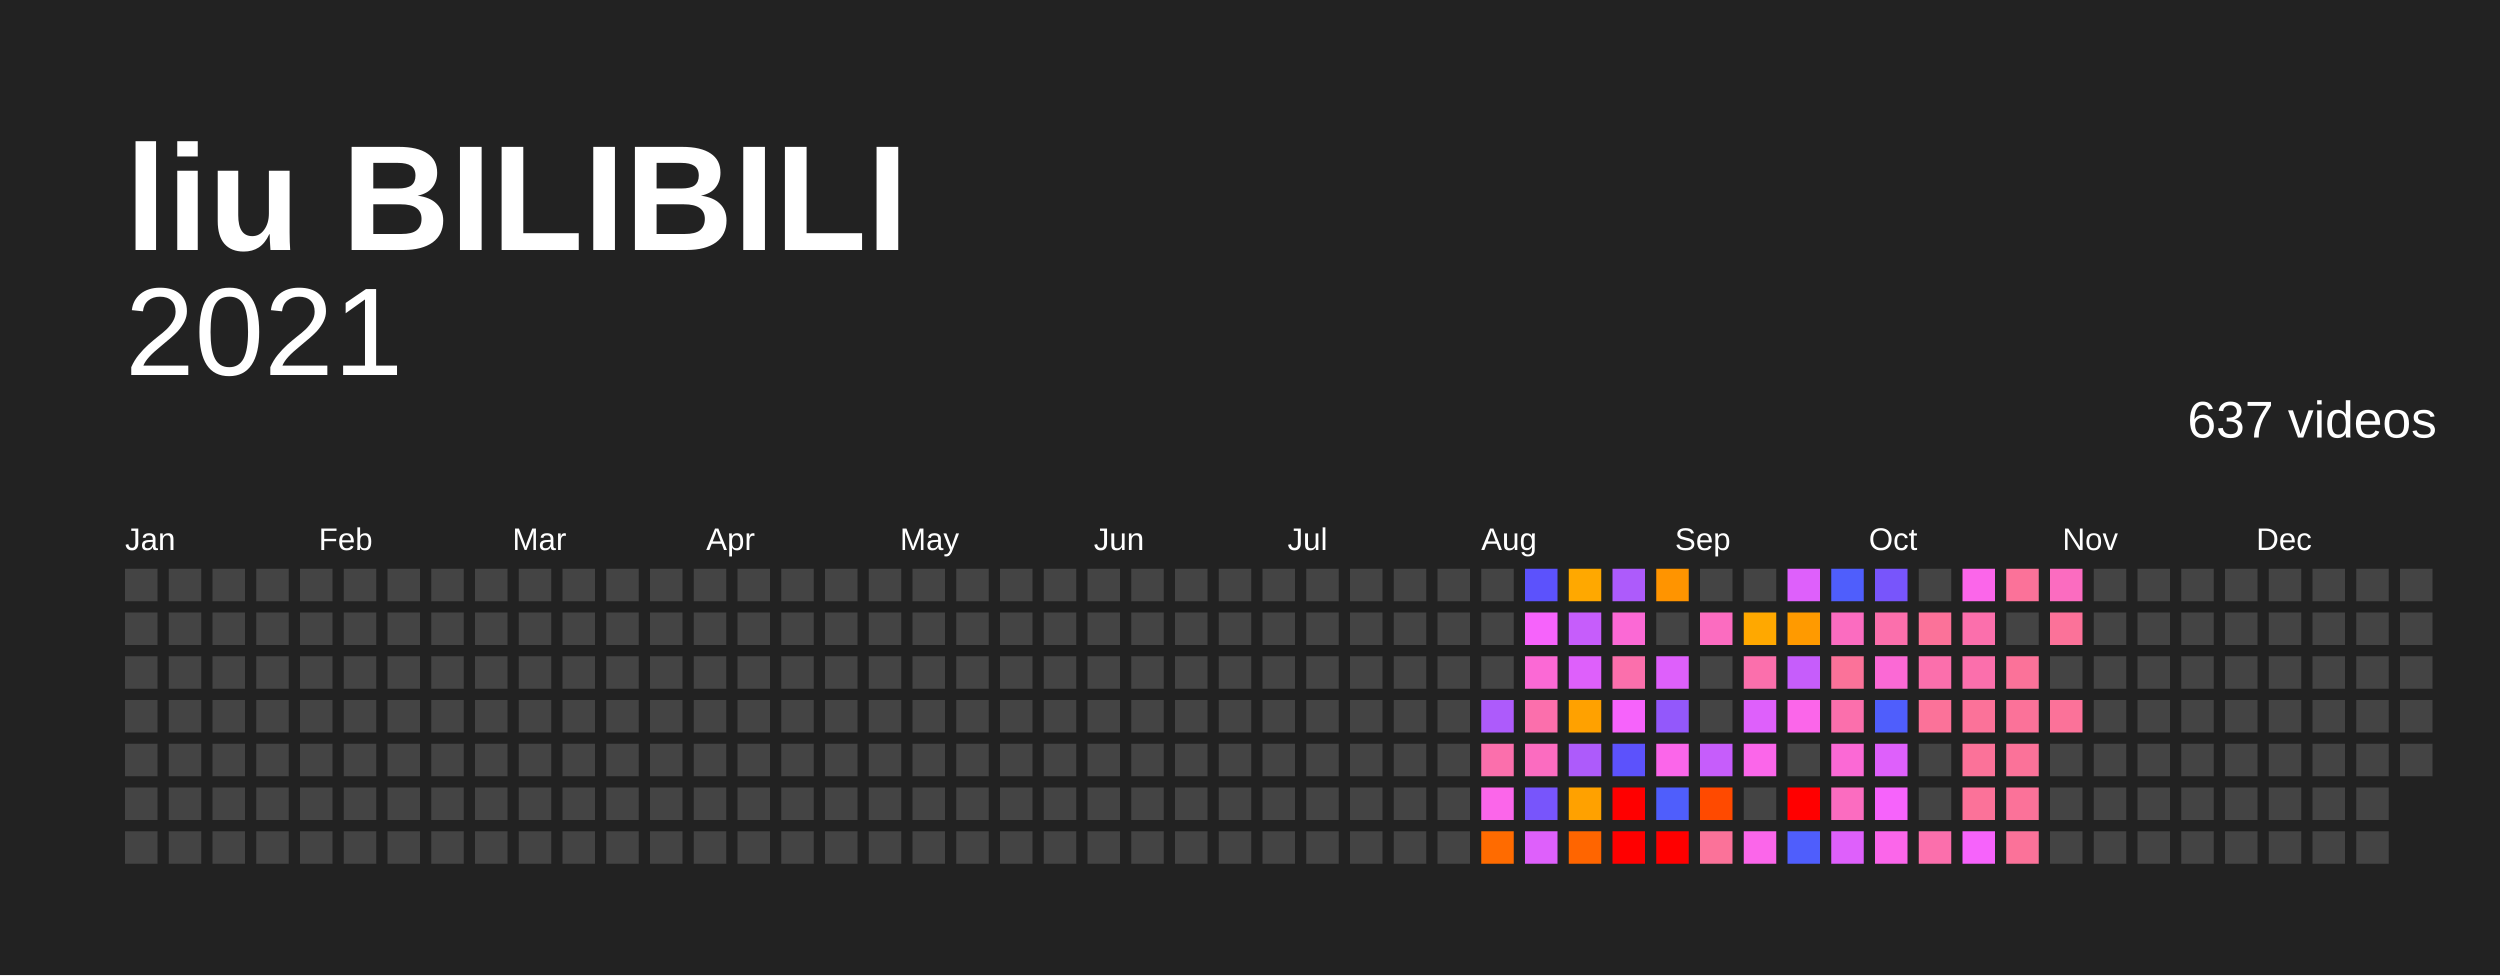
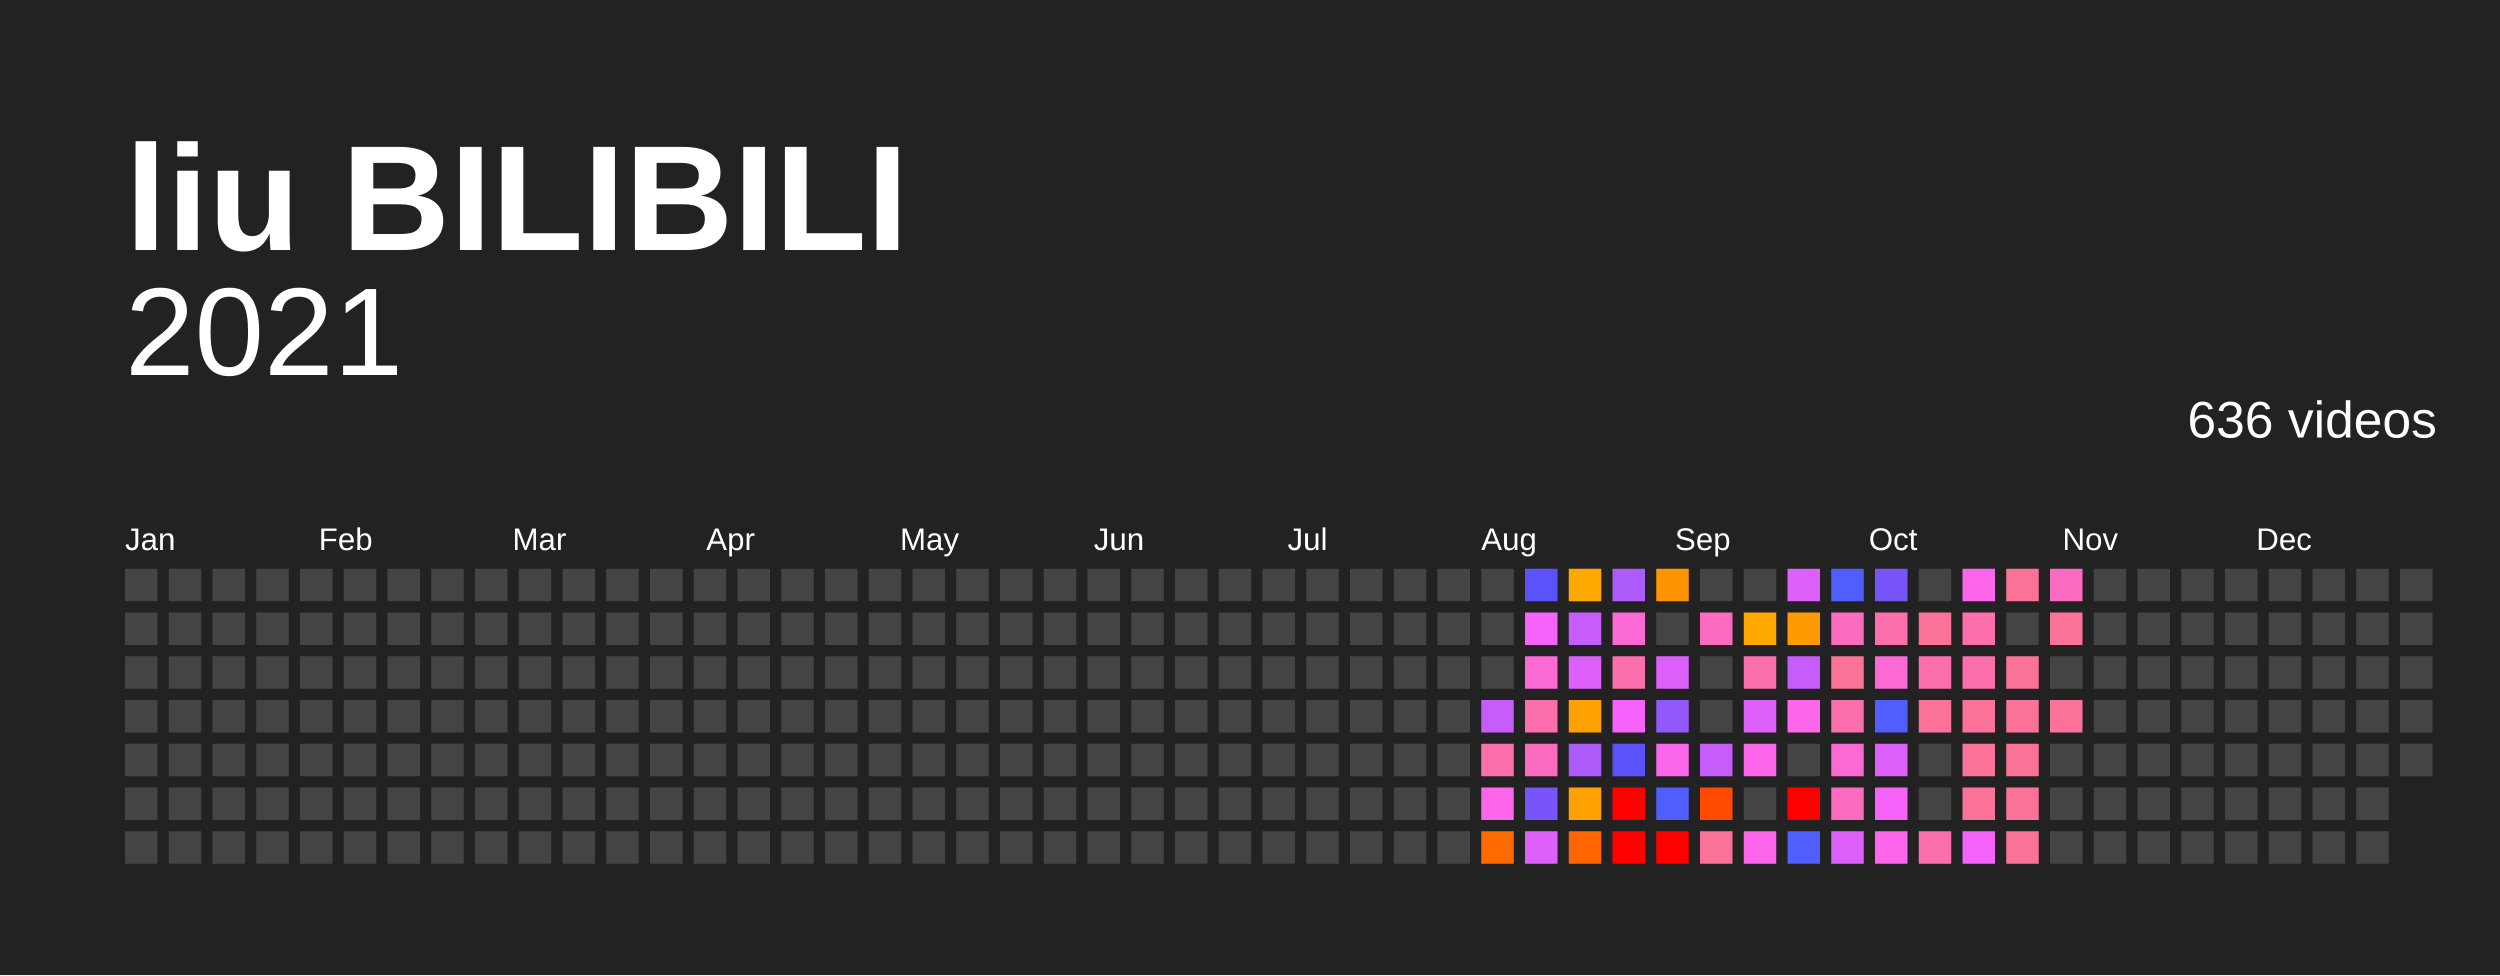
<svg xmlns="http://www.w3.org/2000/svg" baseProfile="full" height="78mm" version="1.1" viewBox="0,0,200,78" width="200mm">
  <defs />
  <rect fill="#222222" height="78" width="200" x="0" y="0" />
  <text fill="#FFFFFF" style="font-size:12px; font-family:Arial; font-weight:bold;" x="10" y="20">liu BILIBILI</text>
  <text alignment-baseline="hanging" fill="#FFFFFF" style="font-size:10.0px; font-family:Arial;" x="10" y="30">2021</text>
-   <text alignment-baseline="hanging" fill="#FFFFFF" style="font-size:4.125px; font-family:Arial;" x="175" y="35">637 videos</text>
+   <text alignment-baseline="hanging" fill="#FFFFFF" style="font-size:4.125px; font-family:Arial;" x="175" y="35">636 videos</text>
  <text fill="#FFFFFF" style="font-size:2.5px; font-family:Arial" x="10.0" y="44">Jan</text>
  <text fill="#FFFFFF" style="font-size:2.5px; font-family:Arial" x="25.5" y="44">Feb</text>
  <text fill="#FFFFFF" style="font-size:2.5px; font-family:Arial" x="41.0" y="44">Mar</text>
  <text fill="#FFFFFF" style="font-size:2.5px; font-family:Arial" x="56.5" y="44">Apr</text>
  <text fill="#FFFFFF" style="font-size:2.5px; font-family:Arial" x="72.0" y="44">May</text>
  <text fill="#FFFFFF" style="font-size:2.5px; font-family:Arial" x="87.5" y="44">Jun</text>
  <text fill="#FFFFFF" style="font-size:2.5px; font-family:Arial" x="103.0" y="44">Jul</text>
  <text fill="#FFFFFF" style="font-size:2.5px; font-family:Arial" x="118.5" y="44">Aug</text>
  <text fill="#FFFFFF" style="font-size:2.5px; font-family:Arial" x="134.0" y="44">Sep</text>
  <text fill="#FFFFFF" style="font-size:2.5px; font-family:Arial" x="149.5" y="44">Oct</text>
  <text fill="#FFFFFF" style="font-size:2.5px; font-family:Arial" x="165.0" y="44">Nov</text>
  <text fill="#FFFFFF" style="font-size:2.5px; font-family:Arial" x="180.5" y="44">Dec</text>
  <rect fill="#444444" height="2.6" width="2.6" x="10.0" y="45.5" />
  <rect fill="#444444" height="2.6" width="2.6" x="10.0" y="49.0" />
  <rect fill="#444444" height="2.6" width="2.6" x="10.0" y="52.5" />
  <rect fill="#444444" height="2.6" width="2.6" x="10.0" y="56.0" />
  <rect fill="#444444" height="2.6" width="2.6" x="10.0" y="59.5" />
  <rect fill="#444444" height="2.6" width="2.6" x="10.0" y="63.0" />
  <rect fill="#444444" height="2.6" width="2.6" x="10.0" y="66.5" />
  <rect fill="#444444" height="2.6" width="2.6" x="13.5" y="45.5" />
  <rect fill="#444444" height="2.6" width="2.6" x="13.5" y="49.0" />
  <rect fill="#444444" height="2.6" width="2.6" x="13.5" y="52.5" />
  <rect fill="#444444" height="2.6" width="2.6" x="13.5" y="56.0" />
  <rect fill="#444444" height="2.6" width="2.6" x="13.5" y="59.5" />
  <rect fill="#444444" height="2.6" width="2.6" x="13.5" y="63.0" />
  <rect fill="#444444" height="2.6" width="2.6" x="13.5" y="66.5" />
  <rect fill="#444444" height="2.6" width="2.6" x="17.0" y="45.5" />
  <rect fill="#444444" height="2.6" width="2.6" x="17.0" y="49.0" />
  <rect fill="#444444" height="2.6" width="2.6" x="17.0" y="52.5" />
  <rect fill="#444444" height="2.6" width="2.6" x="17.0" y="56.0" />
  <rect fill="#444444" height="2.6" width="2.6" x="17.0" y="59.5" />
  <rect fill="#444444" height="2.6" width="2.6" x="17.0" y="63.0" />
  <rect fill="#444444" height="2.6" width="2.6" x="17.0" y="66.5" />
  <rect fill="#444444" height="2.6" width="2.6" x="20.5" y="45.5" />
  <rect fill="#444444" height="2.6" width="2.6" x="20.5" y="49.0" />
  <rect fill="#444444" height="2.6" width="2.6" x="20.5" y="52.5" />
  <rect fill="#444444" height="2.6" width="2.6" x="20.5" y="56.0" />
  <rect fill="#444444" height="2.6" width="2.6" x="20.5" y="59.5" />
  <rect fill="#444444" height="2.6" width="2.6" x="20.5" y="63.0" />
  <rect fill="#444444" height="2.6" width="2.6" x="20.5" y="66.5" />
  <rect fill="#444444" height="2.6" width="2.6" x="24.0" y="45.5" />
  <rect fill="#444444" height="2.6" width="2.6" x="24.0" y="49.0" />
  <rect fill="#444444" height="2.6" width="2.6" x="24.0" y="52.5" />
  <rect fill="#444444" height="2.6" width="2.6" x="24.0" y="56.0" />
  <rect fill="#444444" height="2.6" width="2.6" x="24.0" y="59.5" />
  <rect fill="#444444" height="2.6" width="2.6" x="24.0" y="63.0" />
  <rect fill="#444444" height="2.6" width="2.6" x="24.0" y="66.5" />
  <rect fill="#444444" height="2.6" width="2.6" x="27.5" y="45.5" />
  <rect fill="#444444" height="2.6" width="2.6" x="27.5" y="49.0" />
  <rect fill="#444444" height="2.6" width="2.6" x="27.5" y="52.5" />
  <rect fill="#444444" height="2.6" width="2.6" x="27.5" y="56.0" />
  <rect fill="#444444" height="2.6" width="2.6" x="27.5" y="59.5" />
  <rect fill="#444444" height="2.6" width="2.6" x="27.5" y="63.0" />
  <rect fill="#444444" height="2.6" width="2.6" x="27.5" y="66.5" />
  <rect fill="#444444" height="2.6" width="2.6" x="31.0" y="45.5" />
  <rect fill="#444444" height="2.6" width="2.6" x="31.0" y="49.0" />
  <rect fill="#444444" height="2.6" width="2.6" x="31.0" y="52.5" />
  <rect fill="#444444" height="2.6" width="2.6" x="31.0" y="56.0" />
  <rect fill="#444444" height="2.6" width="2.6" x="31.0" y="59.5" />
  <rect fill="#444444" height="2.6" width="2.6" x="31.0" y="63.0" />
  <rect fill="#444444" height="2.6" width="2.6" x="31.0" y="66.5" />
  <rect fill="#444444" height="2.6" width="2.6" x="34.5" y="45.5" />
  <rect fill="#444444" height="2.6" width="2.6" x="34.5" y="49.0" />
  <rect fill="#444444" height="2.6" width="2.6" x="34.5" y="52.5" />
  <rect fill="#444444" height="2.6" width="2.6" x="34.5" y="56.0" />
  <rect fill="#444444" height="2.6" width="2.6" x="34.5" y="59.5" />
  <rect fill="#444444" height="2.6" width="2.6" x="34.5" y="63.0" />
  <rect fill="#444444" height="2.6" width="2.6" x="34.5" y="66.5" />
  <rect fill="#444444" height="2.6" width="2.6" x="38.0" y="45.5" />
  <rect fill="#444444" height="2.6" width="2.6" x="38.0" y="49.0" />
  <rect fill="#444444" height="2.6" width="2.6" x="38.0" y="52.5" />
  <rect fill="#444444" height="2.6" width="2.6" x="38.0" y="56.0" />
  <rect fill="#444444" height="2.6" width="2.6" x="38.0" y="59.5" />
  <rect fill="#444444" height="2.6" width="2.6" x="38.0" y="63.0" />
  <rect fill="#444444" height="2.6" width="2.6" x="38.0" y="66.5" />
  <rect fill="#444444" height="2.6" width="2.6" x="41.5" y="45.5" />
  <rect fill="#444444" height="2.6" width="2.6" x="41.5" y="49.0" />
  <rect fill="#444444" height="2.6" width="2.6" x="41.5" y="52.5" />
  <rect fill="#444444" height="2.6" width="2.6" x="41.5" y="56.0" />
  <rect fill="#444444" height="2.6" width="2.6" x="41.5" y="59.5" />
  <rect fill="#444444" height="2.6" width="2.6" x="41.5" y="63.0" />
  <rect fill="#444444" height="2.6" width="2.6" x="41.5" y="66.5" />
  <rect fill="#444444" height="2.6" width="2.6" x="45.0" y="45.5" />
  <rect fill="#444444" height="2.6" width="2.6" x="45.0" y="49.0" />
  <rect fill="#444444" height="2.6" width="2.6" x="45.0" y="52.5" />
  <rect fill="#444444" height="2.6" width="2.6" x="45.0" y="56.0" />
  <rect fill="#444444" height="2.6" width="2.6" x="45.0" y="59.5" />
  <rect fill="#444444" height="2.6" width="2.6" x="45.0" y="63.0" />
  <rect fill="#444444" height="2.6" width="2.6" x="45.0" y="66.5" />
  <rect fill="#444444" height="2.6" width="2.6" x="48.5" y="45.5" />
  <rect fill="#444444" height="2.6" width="2.6" x="48.5" y="49.0" />
  <rect fill="#444444" height="2.6" width="2.6" x="48.5" y="52.5" />
  <rect fill="#444444" height="2.6" width="2.6" x="48.5" y="56.0" />
  <rect fill="#444444" height="2.6" width="2.6" x="48.5" y="59.5" />
  <rect fill="#444444" height="2.6" width="2.6" x="48.5" y="63.0" />
  <rect fill="#444444" height="2.6" width="2.6" x="48.5" y="66.5" />
  <rect fill="#444444" height="2.6" width="2.6" x="52.0" y="45.5" />
  <rect fill="#444444" height="2.6" width="2.6" x="52.0" y="49.0" />
  <rect fill="#444444" height="2.6" width="2.6" x="52.0" y="52.5" />
  <rect fill="#444444" height="2.6" width="2.6" x="52.0" y="56.0" />
  <rect fill="#444444" height="2.6" width="2.6" x="52.0" y="59.5" />
  <rect fill="#444444" height="2.6" width="2.6" x="52.0" y="63.0" />
  <rect fill="#444444" height="2.6" width="2.6" x="52.0" y="66.5" />
  <rect fill="#444444" height="2.6" width="2.6" x="55.5" y="45.5" />
  <rect fill="#444444" height="2.6" width="2.6" x="55.5" y="49.0" />
  <rect fill="#444444" height="2.6" width="2.6" x="55.5" y="52.5" />
  <rect fill="#444444" height="2.6" width="2.6" x="55.5" y="56.0" />
  <rect fill="#444444" height="2.6" width="2.6" x="55.5" y="59.5" />
  <rect fill="#444444" height="2.6" width="2.6" x="55.5" y="63.0" />
  <rect fill="#444444" height="2.6" width="2.6" x="55.5" y="66.5" />
  <rect fill="#444444" height="2.6" width="2.6" x="59.0" y="45.5" />
  <rect fill="#444444" height="2.6" width="2.6" x="59.0" y="49.0" />
  <rect fill="#444444" height="2.6" width="2.6" x="59.0" y="52.5" />
  <rect fill="#444444" height="2.6" width="2.6" x="59.0" y="56.0" />
  <rect fill="#444444" height="2.6" width="2.6" x="59.0" y="59.5" />
  <rect fill="#444444" height="2.6" width="2.6" x="59.0" y="63.0" />
  <rect fill="#444444" height="2.6" width="2.6" x="59.0" y="66.5" />
  <rect fill="#444444" height="2.6" width="2.6" x="62.5" y="45.5" />
  <rect fill="#444444" height="2.6" width="2.6" x="62.5" y="49.0" />
  <rect fill="#444444" height="2.6" width="2.6" x="62.5" y="52.5" />
  <rect fill="#444444" height="2.6" width="2.6" x="62.5" y="56.0" />
  <rect fill="#444444" height="2.6" width="2.6" x="62.5" y="59.5" />
  <rect fill="#444444" height="2.6" width="2.6" x="62.5" y="63.0" />
  <rect fill="#444444" height="2.6" width="2.6" x="62.5" y="66.5" />
  <rect fill="#444444" height="2.6" width="2.6" x="66.0" y="45.5" />
  <rect fill="#444444" height="2.6" width="2.6" x="66.0" y="49.0" />
  <rect fill="#444444" height="2.6" width="2.6" x="66.0" y="52.5" />
  <rect fill="#444444" height="2.6" width="2.6" x="66.0" y="56.0" />
  <rect fill="#444444" height="2.6" width="2.6" x="66.0" y="59.5" />
  <rect fill="#444444" height="2.6" width="2.6" x="66.0" y="63.0" />
  <rect fill="#444444" height="2.6" width="2.6" x="66.0" y="66.5" />
  <rect fill="#444444" height="2.6" width="2.6" x="69.5" y="45.5" />
  <rect fill="#444444" height="2.6" width="2.6" x="69.5" y="49.0" />
  <rect fill="#444444" height="2.6" width="2.6" x="69.5" y="52.5" />
  <rect fill="#444444" height="2.6" width="2.6" x="69.5" y="56.0" />
  <rect fill="#444444" height="2.6" width="2.6" x="69.5" y="59.5" />
  <rect fill="#444444" height="2.6" width="2.6" x="69.5" y="63.0" />
  <rect fill="#444444" height="2.6" width="2.6" x="69.5" y="66.5" />
  <rect fill="#444444" height="2.6" width="2.6" x="73.0" y="45.5" />
  <rect fill="#444444" height="2.6" width="2.6" x="73.0" y="49.0" />
  <rect fill="#444444" height="2.6" width="2.6" x="73.0" y="52.5" />
  <rect fill="#444444" height="2.6" width="2.6" x="73.0" y="56.0" />
  <rect fill="#444444" height="2.6" width="2.6" x="73.0" y="59.5" />
  <rect fill="#444444" height="2.6" width="2.6" x="73.0" y="63.0" />
  <rect fill="#444444" height="2.6" width="2.6" x="73.0" y="66.5" />
  <rect fill="#444444" height="2.6" width="2.6" x="76.5" y="45.5" />
  <rect fill="#444444" height="2.6" width="2.6" x="76.5" y="49.0" />
  <rect fill="#444444" height="2.6" width="2.6" x="76.5" y="52.5" />
  <rect fill="#444444" height="2.6" width="2.6" x="76.5" y="56.0" />
  <rect fill="#444444" height="2.6" width="2.6" x="76.5" y="59.5" />
  <rect fill="#444444" height="2.6" width="2.6" x="76.5" y="63.0" />
  <rect fill="#444444" height="2.6" width="2.6" x="76.5" y="66.5" />
  <rect fill="#444444" height="2.6" width="2.6" x="80.0" y="45.5" />
  <rect fill="#444444" height="2.6" width="2.6" x="80.0" y="49.0" />
  <rect fill="#444444" height="2.6" width="2.6" x="80.0" y="52.5" />
  <rect fill="#444444" height="2.6" width="2.6" x="80.0" y="56.0" />
  <rect fill="#444444" height="2.6" width="2.6" x="80.0" y="59.5" />
  <rect fill="#444444" height="2.6" width="2.6" x="80.0" y="63.0" />
  <rect fill="#444444" height="2.6" width="2.6" x="80.0" y="66.5" />
  <rect fill="#444444" height="2.6" width="2.6" x="83.5" y="45.5" />
  <rect fill="#444444" height="2.6" width="2.6" x="83.5" y="49.0" />
  <rect fill="#444444" height="2.6" width="2.6" x="83.5" y="52.5" />
  <rect fill="#444444" height="2.6" width="2.6" x="83.5" y="56.0" />
  <rect fill="#444444" height="2.6" width="2.6" x="83.5" y="59.5" />
  <rect fill="#444444" height="2.6" width="2.6" x="83.5" y="63.0" />
  <rect fill="#444444" height="2.6" width="2.6" x="83.5" y="66.5" />
  <rect fill="#444444" height="2.6" width="2.6" x="87.0" y="45.5" />
  <rect fill="#444444" height="2.6" width="2.6" x="87.0" y="49.0" />
  <rect fill="#444444" height="2.6" width="2.6" x="87.0" y="52.5" />
  <rect fill="#444444" height="2.6" width="2.6" x="87.0" y="56.0" />
  <rect fill="#444444" height="2.6" width="2.6" x="87.0" y="59.5" />
  <rect fill="#444444" height="2.6" width="2.6" x="87.0" y="63.0" />
  <rect fill="#444444" height="2.6" width="2.6" x="87.0" y="66.5" />
  <rect fill="#444444" height="2.6" width="2.6" x="90.5" y="45.5" />
  <rect fill="#444444" height="2.6" width="2.6" x="90.5" y="49.0" />
  <rect fill="#444444" height="2.6" width="2.6" x="90.5" y="52.5" />
  <rect fill="#444444" height="2.6" width="2.6" x="90.5" y="56.0" />
  <rect fill="#444444" height="2.6" width="2.6" x="90.5" y="59.5" />
  <rect fill="#444444" height="2.6" width="2.6" x="90.5" y="63.0" />
  <rect fill="#444444" height="2.6" width="2.6" x="90.5" y="66.5" />
  <rect fill="#444444" height="2.6" width="2.6" x="94.0" y="45.5" />
  <rect fill="#444444" height="2.6" width="2.6" x="94.0" y="49.0" />
  <rect fill="#444444" height="2.6" width="2.6" x="94.0" y="52.5" />
  <rect fill="#444444" height="2.6" width="2.6" x="94.0" y="56.0" />
  <rect fill="#444444" height="2.6" width="2.6" x="94.0" y="59.5" />
  <rect fill="#444444" height="2.6" width="2.6" x="94.0" y="63.0" />
  <rect fill="#444444" height="2.6" width="2.6" x="94.0" y="66.5" />
  <rect fill="#444444" height="2.6" width="2.6" x="97.5" y="45.5" />
  <rect fill="#444444" height="2.6" width="2.6" x="97.5" y="49.0" />
  <rect fill="#444444" height="2.6" width="2.6" x="97.5" y="52.5" />
  <rect fill="#444444" height="2.6" width="2.6" x="97.5" y="56.0" />
  <rect fill="#444444" height="2.6" width="2.6" x="97.5" y="59.5" />
  <rect fill="#444444" height="2.6" width="2.6" x="97.5" y="63.0" />
  <rect fill="#444444" height="2.6" width="2.6" x="97.5" y="66.5" />
  <rect fill="#444444" height="2.6" width="2.6" x="101.0" y="45.5" />
  <rect fill="#444444" height="2.6" width="2.6" x="101.0" y="49.0" />
  <rect fill="#444444" height="2.6" width="2.6" x="101.0" y="52.5" />
  <rect fill="#444444" height="2.6" width="2.6" x="101.0" y="56.0" />
  <rect fill="#444444" height="2.6" width="2.6" x="101.0" y="59.5" />
  <rect fill="#444444" height="2.6" width="2.6" x="101.0" y="63.0" />
  <rect fill="#444444" height="2.6" width="2.6" x="101.0" y="66.5" />
  <rect fill="#444444" height="2.6" width="2.6" x="104.5" y="45.5" />
  <rect fill="#444444" height="2.6" width="2.6" x="104.5" y="49.0" />
  <rect fill="#444444" height="2.6" width="2.6" x="104.5" y="52.5" />
  <rect fill="#444444" height="2.6" width="2.6" x="104.5" y="56.0" />
  <rect fill="#444444" height="2.6" width="2.6" x="104.5" y="59.5" />
  <rect fill="#444444" height="2.6" width="2.6" x="104.5" y="63.0" />
  <rect fill="#444444" height="2.6" width="2.6" x="104.5" y="66.5" />
  <rect fill="#444444" height="2.6" width="2.6" x="108.0" y="45.5" />
  <rect fill="#444444" height="2.6" width="2.6" x="108.0" y="49.0" />
  <rect fill="#444444" height="2.6" width="2.6" x="108.0" y="52.5" />
  <rect fill="#444444" height="2.6" width="2.6" x="108.0" y="56.0" />
  <rect fill="#444444" height="2.6" width="2.6" x="108.0" y="59.5" />
  <rect fill="#444444" height="2.6" width="2.6" x="108.0" y="63.0" />
  <rect fill="#444444" height="2.6" width="2.6" x="108.0" y="66.5" />
  <rect fill="#444444" height="2.6" width="2.6" x="111.5" y="45.5" />
  <rect fill="#444444" height="2.6" width="2.6" x="111.5" y="49.0" />
  <rect fill="#444444" height="2.6" width="2.6" x="111.5" y="52.5" />
  <rect fill="#444444" height="2.6" width="2.6" x="111.5" y="56.0" />
  <rect fill="#444444" height="2.6" width="2.6" x="111.5" y="59.5" />
  <rect fill="#444444" height="2.6" width="2.6" x="111.5" y="63.0" />
  <rect fill="#444444" height="2.6" width="2.6" x="111.5" y="66.5" />
  <rect fill="#444444" height="2.6" width="2.6" x="115.0" y="45.5" />
  <rect fill="#444444" height="2.6" width="2.6" x="115.0" y="49.0" />
  <rect fill="#444444" height="2.6" width="2.6" x="115.0" y="52.5" />
  <rect fill="#444444" height="2.6" width="2.6" x="115.0" y="56.0" />
  <rect fill="#444444" height="2.6" width="2.6" x="115.0" y="59.5" />
  <rect fill="#444444" height="2.6" width="2.6" x="115.0" y="63.0" />
  <rect fill="#444444" height="2.6" width="2.6" x="115.0" y="66.5" />
  <rect fill="#444444" height="2.6" width="2.6" x="118.5" y="45.5" />
  <rect fill="#444444" height="2.6" width="2.6" x="118.5" y="49.0" />
  <rect fill="#444444" height="2.6" width="2.6" x="118.5" y="52.5" />
-   <rect fill="#ad5bfb" height="2.6" width="2.6" x="118.5" y="56.0" />
+   <rect fill="#c65dfb" height="2.6" width="2.6" x="118.5" y="56.0" />
  <rect fill="#fb6fac" height="2.6" width="2.6" x="118.5" y="59.5" />
  <rect fill="#fb66ea" height="2.6" width="2.6" x="118.5" y="63.0" />
  <rect fill="#ff6b00" height="2.6" width="2.6" x="118.5" y="66.5" />
  <rect fill="#5c52fc" height="2.6" width="2.6" x="122.0" y="45.5" />
  <rect fill="#f663fb" height="2.6" width="2.6" x="122.0" y="49.0" />
  <rect fill="#fb69d5" height="2.6" width="2.6" x="122.0" y="52.5" />
  <rect fill="#fb6fac" height="2.6" width="2.6" x="122.0" y="56.0" />
  <rect fill="#fb6cc0" height="2.6" width="2.6" x="122.0" y="59.5" />
  <rect fill="#7855fb" height="2.6" width="2.6" x="122.0" y="63.0" />
  <rect fill="#de60fb" height="2.6" width="2.6" x="122.0" y="66.5" />
  <rect fill="#ffa800" height="2.6" width="2.6" x="125.5" y="45.5" />
  <rect fill="#c65dfb" height="2.6" width="2.6" x="125.5" y="49.0" />
  <rect fill="#de60fb" height="2.6" width="2.6" x="125.5" y="52.5" />
  <rect fill="#ffa100" height="2.6" width="2.6" x="125.5" y="56.0" />
  <rect fill="#ad5bfb" height="2.6" width="2.6" x="125.5" y="59.5" />
  <rect fill="#ffa100" height="2.6" width="2.6" x="125.5" y="63.0" />
  <rect fill="#ff6500" height="2.6" width="2.6" x="125.5" y="66.5" />
  <rect fill="#ad5bfb" height="2.6" width="2.6" x="129.0" y="45.5" />
  <rect fill="#fb69d5" height="2.6" width="2.6" x="129.0" y="49.0" />
  <rect fill="#fb6fac" height="2.6" width="2.6" x="129.0" y="52.5" />
  <rect fill="#f663fb" height="2.6" width="2.6" x="129.0" y="56.0" />
  <rect fill="#5c52fc" height="2.6" width="2.6" x="129.0" y="59.5" />
  <rect fill="red" height="2.6" width="2.6" x="129.0" y="63.0" />
  <rect fill="red" height="2.6" width="2.6" x="129.0" y="66.5" />
  <rect fill="#ff9400" height="2.6" width="2.6" x="132.5" y="45.5" />
  <rect fill="#444444" height="2.6" width="2.6" x="132.5" y="49.0" />
  <rect fill="#de60fb" height="2.6" width="2.6" x="132.5" y="52.5" />
  <rect fill="#9358fb" height="2.6" width="2.6" x="132.5" y="56.0" />
  <rect fill="#fb66ea" height="2.6" width="2.6" x="132.5" y="59.5" />
  <rect fill="#4f5efc" height="2.6" width="2.6" x="132.5" y="63.0" />
  <rect fill="red" height="2.6" width="2.6" x="132.5" y="66.5" />
  <rect fill="#444444" height="2.6" width="2.6" x="136.0" y="45.5" />
  <rect fill="#fb6cc0" height="2.6" width="2.6" x="136.0" y="49.0" />
  <rect fill="#444444" height="2.6" width="2.6" x="136.0" y="52.5" />
  <rect fill="#444444" height="2.6" width="2.6" x="136.0" y="56.0" />
  <rect fill="#c65dfb" height="2.6" width="2.6" x="136.0" y="59.5" />
  <rect fill="#ff4a00" height="2.6" width="2.6" x="136.0" y="63.0" />
  <rect fill="#fb7299" height="2.6" width="2.6" x="136.0" y="66.5" />
  <rect fill="#444444" height="2.6" width="2.6" x="139.5" y="45.5" />
  <rect fill="#ffa800" height="2.6" width="2.6" x="139.5" y="49.0" />
  <rect fill="#fb6fac" height="2.6" width="2.6" x="139.5" y="52.5" />
  <rect fill="#de60fb" height="2.6" width="2.6" x="139.5" y="56.0" />
  <rect fill="#fb66ea" height="2.6" width="2.6" x="139.5" y="59.5" />
  <rect fill="#444444" height="2.6" width="2.6" x="139.5" y="63.0" />
  <rect fill="#fb66ea" height="2.6" width="2.6" x="139.5" y="66.5" />
  <rect fill="#de60fb" height="2.6" width="2.6" x="143.0" y="45.5" />
  <rect fill="#ff9a00" height="2.6" width="2.6" x="143.0" y="49.0" />
  <rect fill="#c65dfb" height="2.6" width="2.6" x="143.0" y="52.5" />
  <rect fill="#fb66ea" height="2.6" width="2.6" x="143.0" y="56.0" />
  <rect fill="#444444" height="2.6" width="2.6" x="143.0" y="59.5" />
  <rect fill="red" height="2.6" width="2.6" x="143.0" y="63.0" />
  <rect fill="#4f5efc" height="2.6" width="2.6" x="143.0" y="66.5" />
  <rect fill="#4f5efc" height="2.6" width="2.6" x="146.5" y="45.5" />
  <rect fill="#fb6cc0" height="2.6" width="2.6" x="146.5" y="49.0" />
  <rect fill="#fb7299" height="2.6" width="2.6" x="146.5" y="52.5" />
  <rect fill="#fb6fac" height="2.6" width="2.6" x="146.5" y="56.0" />
  <rect fill="#fb69d5" height="2.6" width="2.6" x="146.5" y="59.5" />
  <rect fill="#fb6cc0" height="2.6" width="2.6" x="146.5" y="63.0" />
  <rect fill="#de60fb" height="2.6" width="2.6" x="146.5" y="66.5" />
  <rect fill="#7855fb" height="2.6" width="2.6" x="150.0" y="45.5" />
  <rect fill="#fb6fac" height="2.6" width="2.6" x="150.0" y="49.0" />
  <rect fill="#fb69d5" height="2.6" width="2.6" x="150.0" y="52.5" />
  <rect fill="#4f5efc" height="2.6" width="2.6" x="150.0" y="56.0" />
  <rect fill="#de60fb" height="2.6" width="2.6" x="150.0" y="59.5" />
  <rect fill="#f663fb" height="2.6" width="2.6" x="150.0" y="63.0" />
  <rect fill="#fb66ea" height="2.6" width="2.6" x="150.0" y="66.5" />
  <rect fill="#444444" height="2.6" width="2.6" x="153.5" y="45.5" />
  <rect fill="#fb7299" height="2.6" width="2.6" x="153.5" y="49.0" />
  <rect fill="#fb6fac" height="2.6" width="2.6" x="153.5" y="52.5" />
  <rect fill="#fb7299" height="2.6" width="2.6" x="153.5" y="56.0" />
  <rect fill="#444444" height="2.6" width="2.6" x="153.5" y="59.5" />
  <rect fill="#444444" height="2.6" width="2.6" x="153.5" y="63.0" />
  <rect fill="#fb6fac" height="2.6" width="2.6" x="153.5" y="66.5" />
  <rect fill="#fb66ea" height="2.6" width="2.6" x="157.0" y="45.5" />
  <rect fill="#fb6fac" height="2.6" width="2.6" x="157.0" y="49.0" />
  <rect fill="#fb6fac" height="2.6" width="2.6" x="157.0" y="52.5" />
  <rect fill="#fb7299" height="2.6" width="2.6" x="157.0" y="56.0" />
  <rect fill="#fb7299" height="2.6" width="2.6" x="157.0" y="59.5" />
  <rect fill="#fb7299" height="2.6" width="2.6" x="157.0" y="63.0" />
  <rect fill="#f663fb" height="2.6" width="2.6" x="157.0" y="66.5" />
  <rect fill="#fb7299" height="2.6" width="2.6" x="160.5" y="45.5" />
  <rect fill="#444444" height="2.6" width="2.6" x="160.5" y="49.0" />
  <rect fill="#fb7299" height="2.6" width="2.6" x="160.5" y="52.5" />
  <rect fill="#fb7299" height="2.6" width="2.6" x="160.5" y="56.0" />
  <rect fill="#fb7299" height="2.6" width="2.6" x="160.5" y="59.5" />
  <rect fill="#fb7299" height="2.6" width="2.6" x="160.5" y="63.0" />
  <rect fill="#fb7299" height="2.6" width="2.6" x="160.5" y="66.5" />
  <rect fill="#fb6cc0" height="2.6" width="2.6" x="164.0" y="45.5" />
  <rect fill="#fb7299" height="2.6" width="2.6" x="164.0" y="49.0" />
  <rect fill="#444444" height="2.6" width="2.6" x="164.0" y="52.5" />
  <rect fill="#fb7299" height="2.6" width="2.6" x="164.0" y="56.0" />
  <rect fill="#444444" height="2.6" width="2.6" x="164.0" y="59.5" />
  <rect fill="#444444" height="2.6" width="2.6" x="164.0" y="63.0" />
  <rect fill="#444444" height="2.6" width="2.6" x="164.0" y="66.5" />
  <rect fill="#444444" height="2.6" width="2.6" x="167.5" y="45.5" />
  <rect fill="#444444" height="2.6" width="2.6" x="167.5" y="49.0" />
  <rect fill="#444444" height="2.6" width="2.6" x="167.5" y="52.5" />
  <rect fill="#444444" height="2.6" width="2.6" x="167.5" y="56.0" />
  <rect fill="#444444" height="2.6" width="2.6" x="167.5" y="59.5" />
  <rect fill="#444444" height="2.6" width="2.6" x="167.5" y="63.0" />
  <rect fill="#444444" height="2.6" width="2.6" x="167.5" y="66.5" />
  <rect fill="#444444" height="2.6" width="2.6" x="171.0" y="45.5" />
  <rect fill="#444444" height="2.6" width="2.6" x="171.0" y="49.0" />
  <rect fill="#444444" height="2.6" width="2.6" x="171.0" y="52.5" />
  <rect fill="#444444" height="2.6" width="2.6" x="171.0" y="56.0" />
  <rect fill="#444444" height="2.6" width="2.6" x="171.0" y="59.5" />
  <rect fill="#444444" height="2.6" width="2.6" x="171.0" y="63.0" />
  <rect fill="#444444" height="2.6" width="2.6" x="171.0" y="66.5" />
  <rect fill="#444444" height="2.6" width="2.6" x="174.5" y="45.5" />
  <rect fill="#444444" height="2.6" width="2.6" x="174.5" y="49.0" />
  <rect fill="#444444" height="2.6" width="2.6" x="174.5" y="52.5" />
  <rect fill="#444444" height="2.6" width="2.6" x="174.5" y="56.0" />
  <rect fill="#444444" height="2.6" width="2.6" x="174.5" y="59.5" />
  <rect fill="#444444" height="2.6" width="2.6" x="174.5" y="63.0" />
  <rect fill="#444444" height="2.6" width="2.6" x="174.5" y="66.5" />
  <rect fill="#444444" height="2.6" width="2.6" x="178.0" y="45.5" />
  <rect fill="#444444" height="2.6" width="2.6" x="178.0" y="49.0" />
  <rect fill="#444444" height="2.6" width="2.6" x="178.0" y="52.5" />
  <rect fill="#444444" height="2.6" width="2.6" x="178.0" y="56.0" />
  <rect fill="#444444" height="2.6" width="2.6" x="178.0" y="59.5" />
  <rect fill="#444444" height="2.6" width="2.6" x="178.0" y="63.0" />
  <rect fill="#444444" height="2.6" width="2.6" x="178.0" y="66.5" />
  <rect fill="#444444" height="2.6" width="2.6" x="181.5" y="45.5" />
  <rect fill="#444444" height="2.6" width="2.6" x="181.5" y="49.0" />
  <rect fill="#444444" height="2.6" width="2.6" x="181.5" y="52.5" />
  <rect fill="#444444" height="2.6" width="2.6" x="181.5" y="56.0" />
  <rect fill="#444444" height="2.6" width="2.6" x="181.5" y="59.5" />
  <rect fill="#444444" height="2.6" width="2.6" x="181.5" y="63.0" />
  <rect fill="#444444" height="2.6" width="2.6" x="181.5" y="66.5" />
  <rect fill="#444444" height="2.6" width="2.6" x="185.0" y="45.5" />
  <rect fill="#444444" height="2.6" width="2.6" x="185.0" y="49.0" />
  <rect fill="#444444" height="2.6" width="2.6" x="185.0" y="52.5" />
  <rect fill="#444444" height="2.6" width="2.6" x="185.0" y="56.0" />
  <rect fill="#444444" height="2.6" width="2.6" x="185.0" y="59.5" />
  <rect fill="#444444" height="2.6" width="2.6" x="185.0" y="63.0" />
  <rect fill="#444444" height="2.6" width="2.6" x="185.0" y="66.5" />
  <rect fill="#444444" height="2.6" width="2.6" x="188.5" y="45.5" />
  <rect fill="#444444" height="2.6" width="2.6" x="188.5" y="49.0" />
  <rect fill="#444444" height="2.6" width="2.6" x="188.5" y="52.5" />
  <rect fill="#444444" height="2.6" width="2.6" x="188.5" y="56.0" />
  <rect fill="#444444" height="2.6" width="2.6" x="188.5" y="59.5" />
  <rect fill="#444444" height="2.6" width="2.6" x="188.5" y="63.0" />
  <rect fill="#444444" height="2.6" width="2.6" x="188.5" y="66.5" />
  <rect fill="#444444" height="2.6" width="2.6" x="192.0" y="45.5" />
  <rect fill="#444444" height="2.6" width="2.6" x="192.0" y="49.0" />
  <rect fill="#444444" height="2.6" width="2.6" x="192.0" y="52.5" />
  <rect fill="#444444" height="2.6" width="2.6" x="192.0" y="56.0" />
  <rect fill="#444444" height="2.6" width="2.6" x="192.0" y="59.5" />
</svg>
